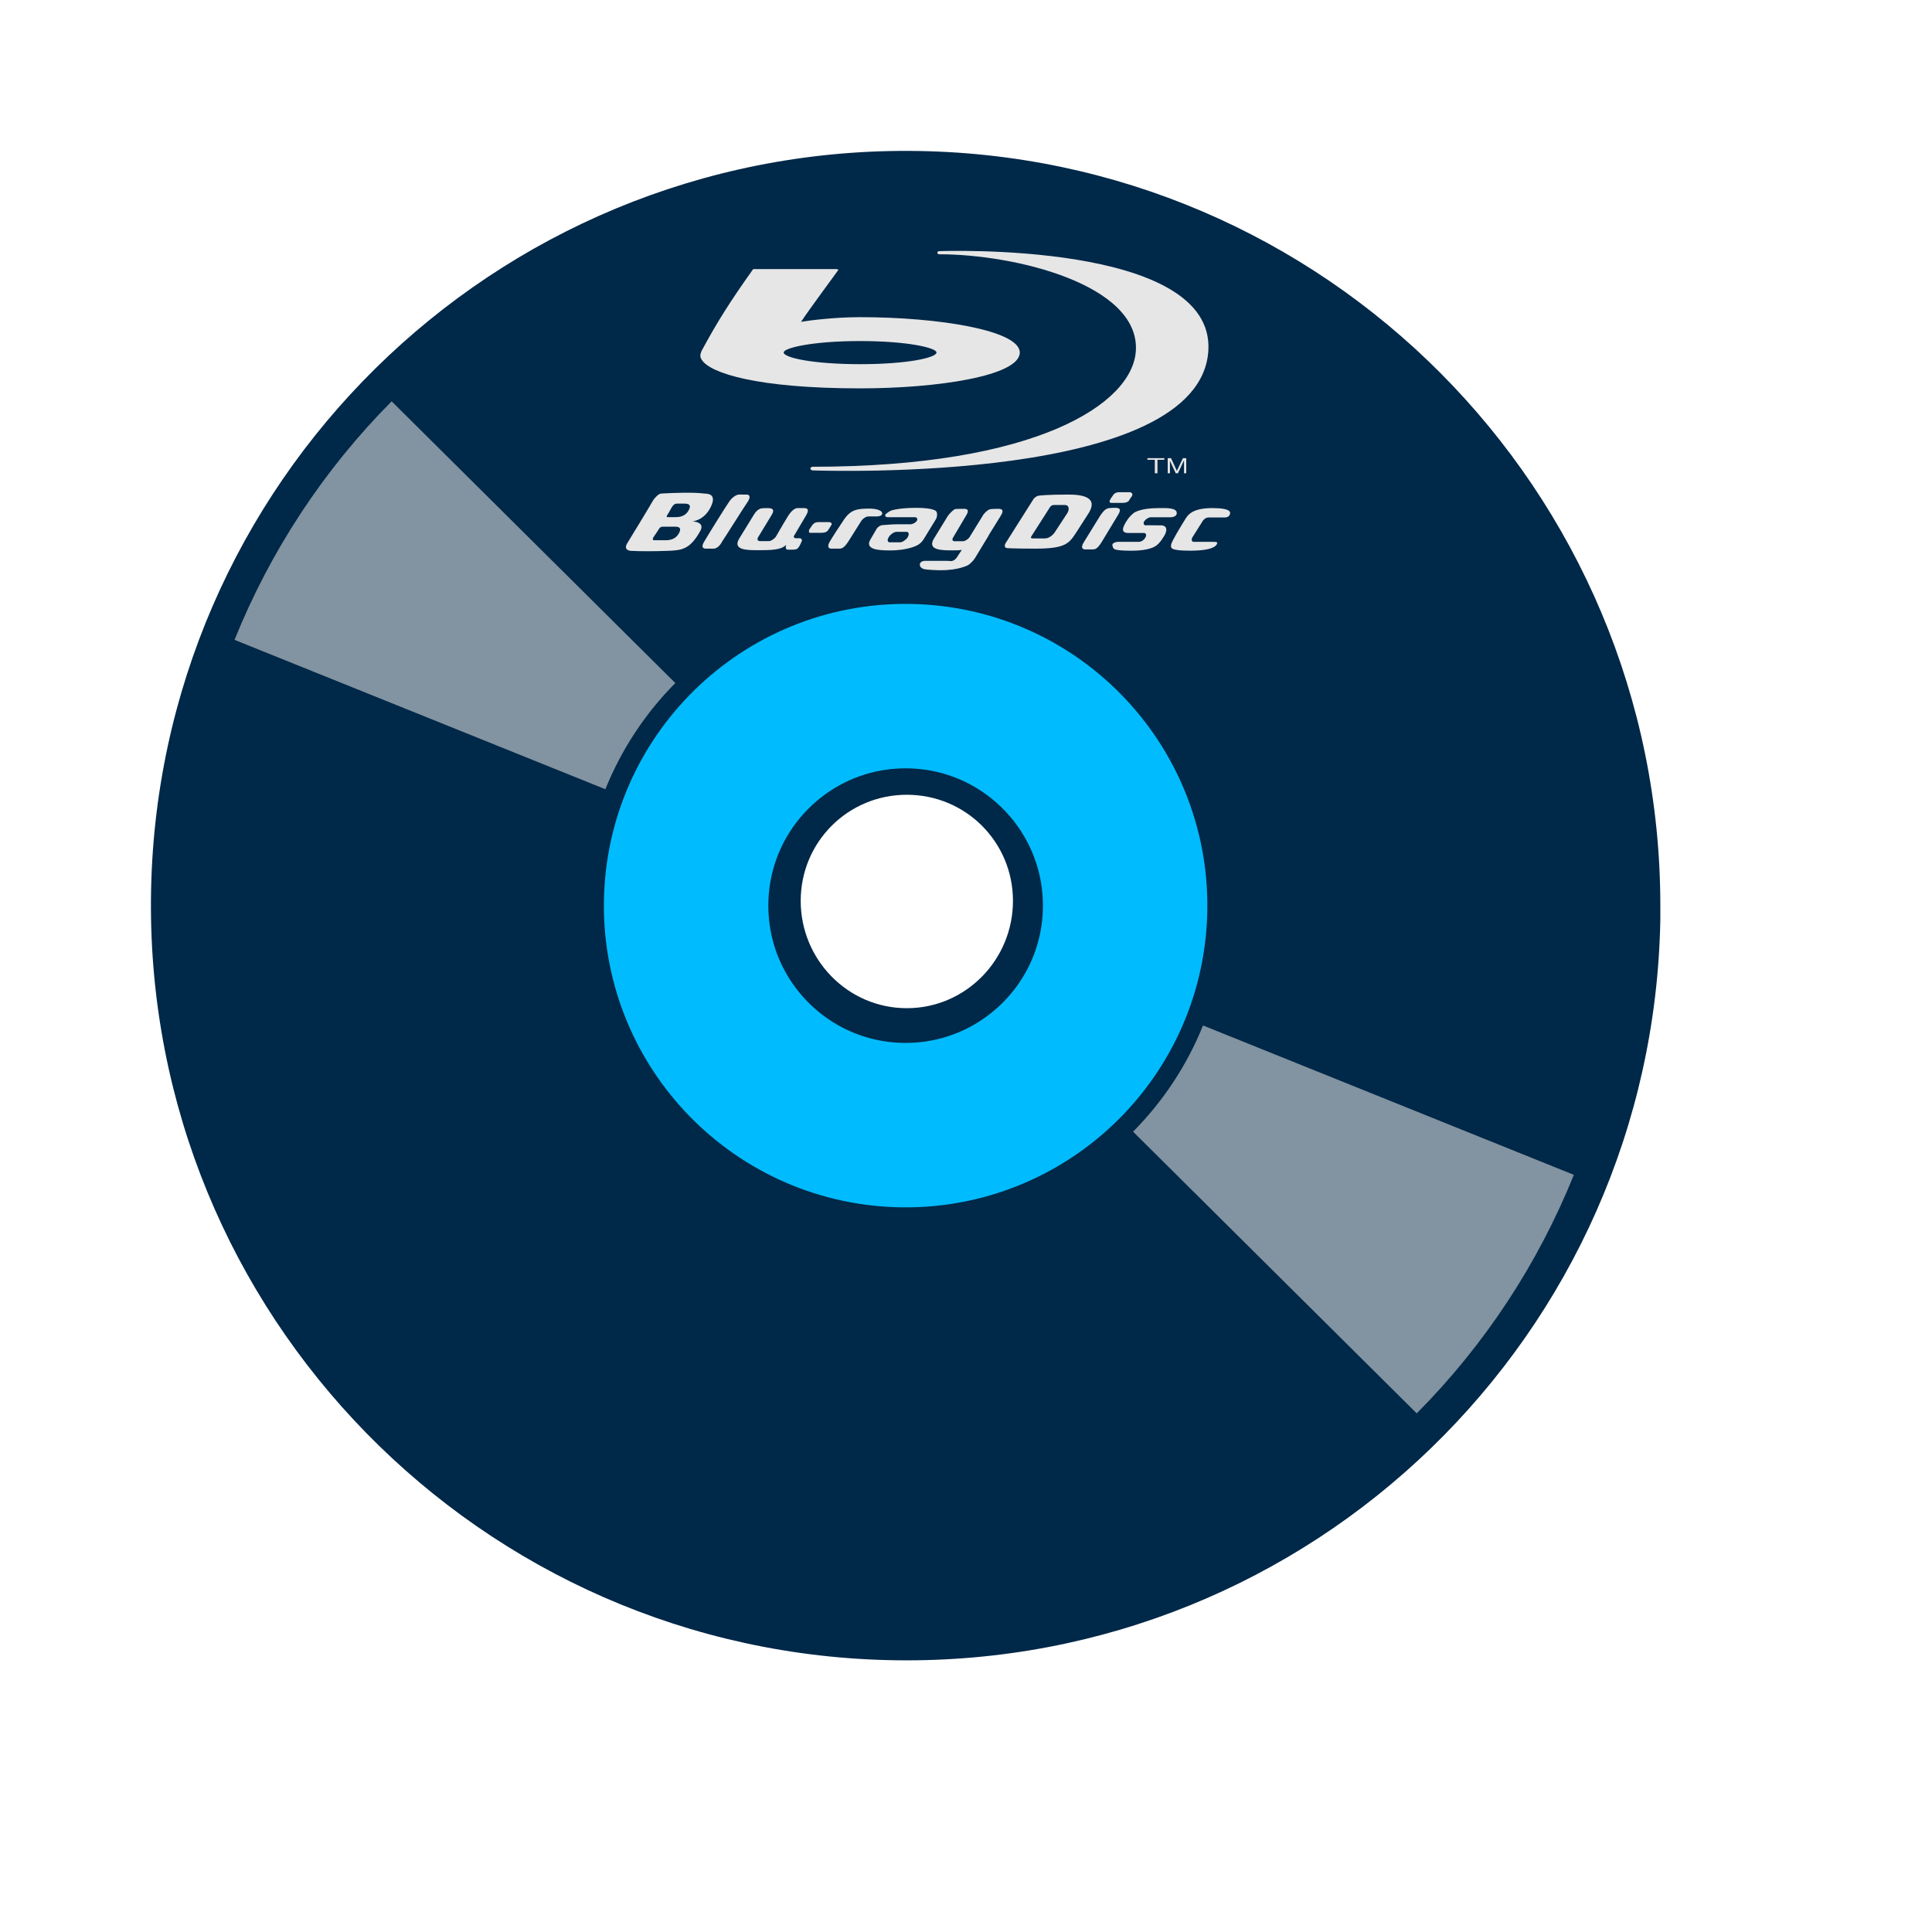
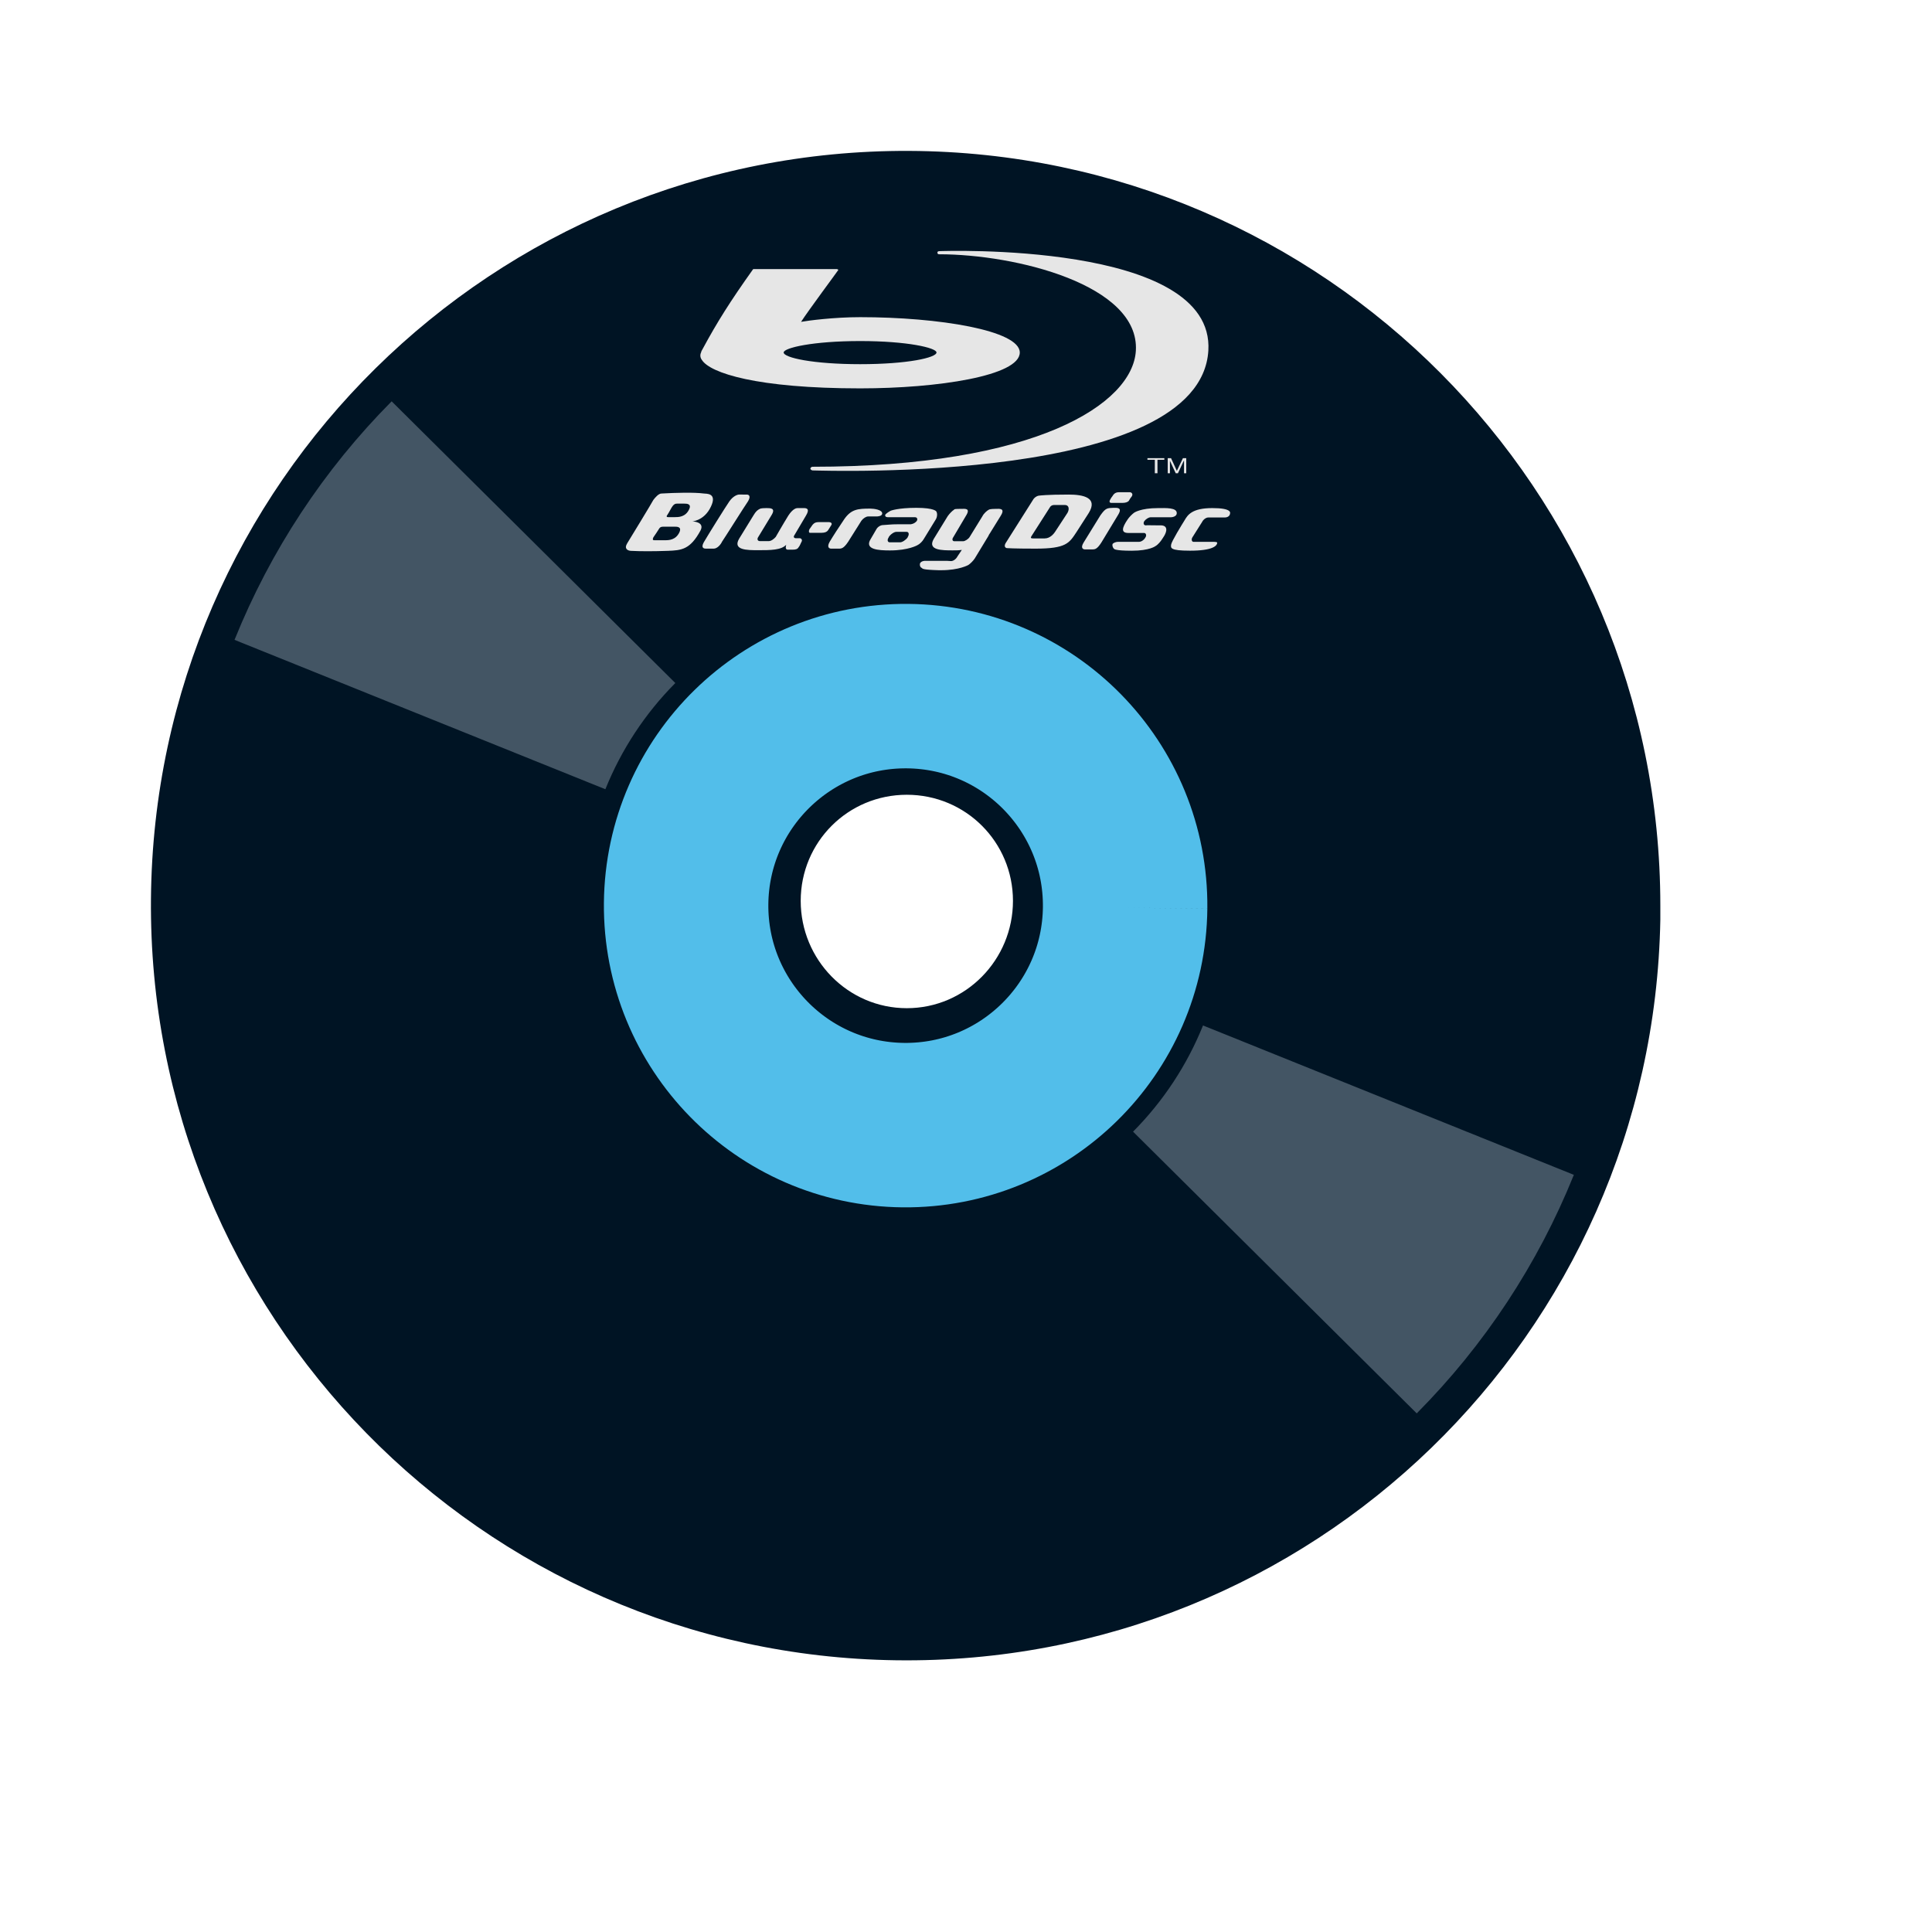
<svg xmlns="http://www.w3.org/2000/svg" width="38.4pt" height="38.4pt">
  <defs />
  <g id="layer1">
-     <path id="path4064" transform="translate(3.9996, 3.99897)" fill="#002848" d="M20.095 0C9.083 -0.049 0.1 8.802 0.001 19.813C-0.098 30.824 8.74 39.852 19.751 40C30.761 40.149 39.803 31.385 40.001 20.375L40.001 20C40.001 8.989 31.106 0.05 20.095 0ZM20.032 17.063C21.592 17.063 22.845 18.315 22.845 19.875C22.845 21.436 21.592 22.719 20.032 22.719C18.472 22.719 17.22 21.436 17.22 19.875C17.22 18.315 18.472 17.063 20.032 17.063Z" />
-     <path id="shape0" transform="translate(18.183, 18.183)" fill="none" stroke="#00bcfe" stroke-width="4.358" stroke-linecap="butt" stroke-linejoin="miter" stroke-miterlimit="2.013" d="M11.634 5.874C11.665 2.662 9.087 0.032 5.874 0C2.662 -0.031 0.032 2.547 0 5.76C-0.031 8.972 2.547 11.602 5.76 11.634C8.972 11.665 11.602 9.087 11.634 5.874" />
-     <path id="shape01" transform="translate(33.786, 29.1551)" fill="none" stroke="#e6e6e6" stroke-opacity="0.565" stroke-width="10.595" stroke-linecap="butt" stroke-linejoin="miter" stroke-miterlimit="2.013" d="M0 4.568C1.298 3.261 2.321 1.708 3.009 0" />
-     <path id="shape1" transform="matrix(-1 0 0 -1 14.1381 18.9363)" fill="none" stroke="#e6e6e6" stroke-opacity="0.565" stroke-width="10.595" stroke-linecap="butt" stroke-linejoin="miter" stroke-miterlimit="2" d="M0 4.568C1.298 3.261 2.321 1.708 3.009 0" />
-     <path id="shape01" transform="translate(18.6168, 13.1065)" fill="#e6e6e6" d="M0.966 0C0.932 0 0.814 0.034 0.711 0.182C0.607 0.331 0.137 1.088 0.055 1.23C-0.035 1.372 -0.008 1.433 0.089 1.433C0.172 1.433 0.193 1.433 0.296 1.433C0.393 1.433 0.483 1.325 0.517 1.25C0.566 1.183 1.118 0.304 1.208 0.176C1.284 0.047 1.236 9.74052e-05 1.173 9.74052e-05C1.118 0 0.966 0 0.966 0Z" />
+     <path id="path4064" transform="translate(3.9996, 3.99897)" fill="#001424" d="M20.095 0C9.083 -0.049 0.1 8.802 0.001 19.813C-0.098 30.824 8.74 39.852 19.751 40C30.761 40.149 39.803 31.385 40.001 20.375L40.001 20C40.001 8.989 31.106 0.05 20.095 0ZM20.032 17.063C21.592 17.063 22.845 18.315 22.845 19.875C22.845 21.436 21.592 22.719 20.032 22.719C18.472 22.719 17.22 21.436 17.22 19.875C17.22 18.315 18.472 17.063 20.032 17.063Z" />
+     <path id="shape0" transform="translate(18.183, 18.183)" fill="none" stroke="#52beea" stroke-width="4.358" stroke-linecap="butt" stroke-linejoin="miter" stroke-miterlimit="2.013" d="M11.634 5.874C11.665 2.662 9.087 0.032 5.874 0C2.662 -0.031 0.032 2.547 0 5.76C-0.031 8.972 2.547 11.602 5.76 11.634C8.972 11.665 11.602 9.087 11.634 5.874" />
+     <path id="shape01" transform="translate(33.786, 29.1551)" fill="none" stroke="#435564" stroke-width="10.595" stroke-linecap="butt" stroke-linejoin="miter" stroke-miterlimit="2.013" d="M0 4.568C1.298 3.261 2.321 1.708 3.009 0" />
+     <path id="shape1" transform="matrix(-1 0 0 -1 14.1381 18.9363)" fill="none" stroke="#435564" stroke-width="10.595" stroke-linecap="butt" stroke-linejoin="miter" stroke-miterlimit="2.013" d="M0 4.568C1.298 3.261 2.321 1.708 3.009 0" />
+     <path id="shape011" transform="translate(18.6168, 13.1065)" fill="#e6e6e6" d="M0.966 0C0.932 0 0.814 0.034 0.711 0.182C0.607 0.331 0.137 1.088 0.055 1.23C-0.035 1.372 -0.008 1.433 0.089 1.433C0.172 1.433 0.193 1.433 0.296 1.433C0.393 1.433 0.483 1.325 0.517 1.25C0.566 1.183 1.118 0.304 1.208 0.176C1.284 0.047 1.236 9.74052e-05 1.173 9.74052e-05C1.118 0 0.966 0 0.966 0Z" />
    <path id="shape11" transform="translate(16.5873, 13.0578)" fill="#e6e6e6" d="M1.115 1.54C1.467 1.526 1.702 1.512 1.978 0.999C2.095 0.767 1.764 0.76 1.764 0.76C1.715 0.76 2.068 0.767 2.254 0.366C2.427 0 2.123 0.029 2.068 0.021C1.805 -0.014 1.315 0 0.942 0.021C0.866 0.021 0.776 0.127 0.728 0.19C0.693 0.26 0.12 1.203 0.037 1.336C-0.053 1.477 0.037 1.533 0.127 1.54C0.389 1.554 0.721 1.554 1.115 1.54ZM1.418 1.048C1.322 1.252 1.142 1.259 1.039 1.259C0.942 1.259 0.797 1.259 0.762 1.259C0.728 1.259 0.693 1.259 0.728 1.182C0.776 1.118 0.845 1.006 0.873 0.964C0.901 0.914 0.928 0.9 0.99 0.9C0.99 0.9 1.225 0.9 1.287 0.9C1.343 0.9 1.488 0.893 1.418 1.048ZM1.674 0.443C1.577 0.647 1.391 0.647 1.294 0.647C1.191 0.647 1.17 0.647 1.128 0.647C1.101 0.647 1.052 0.647 1.101 0.584C1.149 0.514 1.204 0.394 1.239 0.352C1.273 0.31 1.301 0.289 1.349 0.289C1.349 0.289 1.494 0.289 1.55 0.289C1.605 0.289 1.75 0.289 1.674 0.443Z" />
    <path id="shape2" transform="translate(28.675, 13.4577)" fill="#e6e6e6" d="M0.487 0.199L0.044 0.917C-0.05 1.068 0.03 1.102 0.077 1.102C0.124 1.102 0.191 1.102 0.272 1.102C0.346 1.102 0.4 1.095 0.514 0.917L0.957 0.185C1.078 -0.014 0.93 0 0.836 0C0.668 0.007 0.628 0 0.487 0.199Z" />
    <path id="shape3" transform="translate(29.4795, 13.4639)" fill="#e6e6e6" d="M1.555 0.244L1.016 0.244C0.961 0.244 0.886 0.292 0.845 0.348C0.811 0.403 0.831 0.459 0.886 0.459C0.886 0.452 1.104 0.459 1.268 0.459C1.439 0.452 1.501 0.57 1.316 0.826C1.282 0.881 1.207 0.972 1.145 1.006C1.145 1.006 0.995 1.131 0.51 1.131C0.066 1.131 0.046 1.083 0.046 1.083C0.005 1.048 -0.008 0.986 0.005 0.951C0.026 0.923 0.094 0.895 0.148 0.895L0.708 0.895C0.763 0.895 0.838 0.847 0.872 0.784C0.913 0.729 0.893 0.66 0.838 0.66C0.838 0.66 0.62 0.66 0.422 0.66C0.224 0.66 0.251 0.528 0.401 0.306C0.442 0.244 0.517 0.167 0.572 0.126C0.572 0.126 0.736 0.001 1.214 0.001C1.405 0.001 1.726 -0.02 1.705 0.147C1.699 0.223 1.589 0.244 1.555 0.244Z" />
    <path id="shape4" transform="translate(31.0324, 13.4648)" fill="#e6e6e6" d="M1.422 0.249L0.988 0.249C0.933 0.249 0.859 0.298 0.825 0.367L0.567 0.776C0.533 0.832 0.553 0.894 0.594 0.894C0.594 0.894 1.035 0.894 1.11 0.894C1.185 0.894 1.232 0.901 1.225 0.922C1.219 0.998 1.11 1.129 0.505 1.129C-0.038 1.129 -0.004 1.053 0.003 0.97C0.016 0.88 0.281 0.451 0.363 0.319C0.444 0.18 0.56 0 1.096 0C1.599 0 1.572 0.118 1.565 0.146C1.565 0.173 1.538 0.249 1.422 0.249Z" />
    <path id="shape5" transform="translate(29.4046, 13.0444)" fill="#e6e6e6" d="M0.535 1.76438e-15C0.578 1.76438e-15 0.628 0.04 0.592 0.105C0.549 0.158 0.535 0.184 0.513 0.224C0.485 0.263 0.42 0.283 0.341 0.283C0.263 0.283 0.076 0.283 0.048 0.283C-0.01 0.283 -0.01 0.237 0.019 0.191C0.04 0.151 0.055 0.132 0.076 0.105C0.098 0.072 0.133 0 0.248 0Z" />
    <path id="shape6" transform="translate(21.4367, 13.8369)" fill="#e6e6e6" d="M0.249 9.4828e-05C0.142 9.4828e-05 0.099 0.066 0.077 0.099C0.063 0.125 0.041 0.145 0.013 0.191C-0.009 0.237 -0.002 0.283 0.027 0.283C0.063 0.283 0.256 0.283 0.335 0.283C0.428 0.283 0.478 0.257 0.507 0.217C0.536 0.171 0.543 0.158 0.586 0.092C0.636 0.026 0.572 0 0.536 0Z" />
    <path id="shape7" transform="translate(26.628, 13.1065)" fill="#e6e6e6" d="M1.901 0.993C2.081 0.71 1.97 0.885 2.226 0.487C2.474 0.081 2.081 0 1.694 0C1.101 0 0.921 0.027 0.921 0.027C0.859 0.027 0.776 0.081 0.742 0.149L0.024 1.284C-0.017 1.352 -0.004 1.406 0.052 1.419C0.052 1.419 0.224 1.433 0.818 1.433C1.632 1.433 1.708 1.284 1.901 0.993ZM1.66 0.487C1.66 0.487 1.349 0.966 1.329 0.993C1.301 1.034 1.204 1.162 1.059 1.162C0.97 1.162 0.845 1.162 0.756 1.162C0.701 1.162 0.673 1.156 0.707 1.102L1.204 0.324C1.225 0.297 1.26 0.277 1.301 0.277C1.384 0.277 1.536 0.277 1.598 0.277C1.694 0.277 1.722 0.378 1.66 0.487Z" />
    <path id="shape8" transform="translate(23.0296, 13.458)" fill="#e6e6e6" d="M0.749 0.436C0.577 0.436 0.522 0.45 0.37 0.457C0.308 0.457 0.225 0.506 0.191 0.575L0.046 0.824C-0.134 1.108 0.253 1.129 0.556 1.129C1.046 1.129 1.281 0.991 1.281 0.991C1.343 0.963 1.419 0.887 1.453 0.824L1.771 0.305C1.805 0.249 1.819 0.152 1.784 0.097C1.784 0.097 1.743 0 1.253 0C0.77 0 0.577 0.076 0.577 0.076C0.522 0.104 0.453 0.152 0.432 0.18C0.418 0.222 0.446 0.249 0.501 0.249L1.219 0.249C1.274 0.249 1.295 0.298 1.267 0.346C1.205 0.429 1.101 0.436 1.101 0.436ZM1.025 0.776L1.025 0.783C0.977 0.852 0.88 0.914 0.825 0.914L0.68 0.914L0.549 0.914C0.494 0.914 0.473 0.852 0.522 0.783L0.522 0.776C0.57 0.7 0.667 0.637 0.722 0.637L0.998 0.637C1.053 0.637 1.074 0.7 1.025 0.776Z" />
    <path id="shape9" transform="translate(21.9495, 13.4787)" fill="#e6e6e6" d="M0.878 0.322C0.927 0.255 1.003 0.208 1.058 0.208L1.278 0.208C1.313 0.208 1.423 0.201 1.43 0.134C1.437 0.027 1.203 0 1.113 0C0.789 0 0.609 0.013 0.423 0.282C0.278 0.497 0.133 0.719 0.037 0.88C-0.046 1.028 0.03 1.061 0.078 1.061C0.127 1.061 0.202 1.061 0.278 1.061C0.354 1.061 0.409 1.054 0.527 0.88Z" />
    <path id="shape10" transform="translate(19.5429, 13.4647)" fill="#e6e6e6" d="M1.816 0.2L1.511 0.716C1.47 0.771 1.511 0.799 1.544 0.799C1.585 0.799 1.619 0.799 1.653 0.799C1.687 0.799 1.734 0.84 1.694 0.902C1.66 0.971 1.653 0.999 1.619 1.04C1.592 1.088 1.544 1.102 1.463 1.102C1.409 1.102 1.368 1.102 1.334 1.102C1.246 1.102 1.293 0.971 1.293 0.971C1.164 1.116 0.866 1.116 0.553 1.116C0.255 1.116 -0.132 1.116 0.044 0.813L0.425 0.193C0.486 0.09 0.533 0.048 0.594 0.021C0.594 0.021 0.608 0 0.771 0C0.879 0 1.022 0 0.9 0.193L0.553 0.764C0.513 0.82 0.533 0.875 0.594 0.875L0.832 0.875C0.893 0.875 0.967 0.82 1.015 0.764C1.015 0.764 1.191 0.455 1.348 0.2C1.388 0.138 1.49 9.9246e-05 1.592 9.9246e-05C1.592 9.9246e-05 1.687 9.9246e-05 1.762 9.9246e-05C1.836 9.9246e-05 1.925 0.021 1.816 0.2Z" />
-     <path id="shape11" transform="translate(24.3768, 13.4844)" fill="#e6e6e6" d="M0.144 1.378L0.711 1.378L0.827 1.385C0.888 1.385 0.963 1.33 0.997 1.261L1.113 1.088C1.038 1.101 0.963 1.101 0.874 1.101C0.588 1.101 0.192 1.101 0.369 0.797L0.738 0.195C0.786 0.126 0.861 0.05 0.909 0.022C0.909 0.008 0.936 0.001 1.093 0.001C1.195 0.001 1.359 -0.027 1.216 0.195L0.888 0.749C0.847 0.804 0.861 0.859 0.915 0.859L1.147 0.859C1.195 0.859 1.284 0.804 1.318 0.749L1.659 0.195C1.693 0.126 1.775 0.05 1.83 0.022C1.83 0.022 1.857 0.001 2.014 0.001C2.103 0.001 2.28 -0.027 2.137 0.195L1.85 0.659C1.837 0.679 1.83 0.686 1.816 0.721L1.455 1.316C1.414 1.378 1.339 1.454 1.284 1.489C1.284 1.489 1.045 1.627 0.568 1.627C0.547 1.627 0.52 1.627 0.499 1.627C0.056 1.614 0.076 1.586 0.049 1.565C0.022 1.558 -0.006 1.517 0.001 1.461C0.008 1.413 0.069 1.378 0.144 1.378Z" />
+     <path id="shape111" transform="translate(24.3768, 13.4844)" fill="#e6e6e6" d="M0.144 1.378L0.711 1.378L0.827 1.385C0.888 1.385 0.963 1.33 0.997 1.261L1.113 1.088C1.038 1.101 0.963 1.101 0.874 1.101C0.588 1.101 0.192 1.101 0.369 0.797L0.738 0.195C0.786 0.126 0.861 0.05 0.909 0.022C0.909 0.008 0.936 0.001 1.093 0.001C1.195 0.001 1.359 -0.027 1.216 0.195L0.888 0.749C0.847 0.804 0.861 0.859 0.915 0.859L1.147 0.859C1.195 0.859 1.284 0.804 1.318 0.749L1.659 0.195C1.693 0.126 1.775 0.05 1.83 0.022C1.83 0.022 1.857 0.001 2.014 0.001C2.103 0.001 2.28 -0.027 2.137 0.195L1.85 0.659C1.837 0.679 1.83 0.686 1.816 0.721L1.455 1.316C1.414 1.378 1.339 1.454 1.284 1.489C1.284 1.489 1.045 1.627 0.568 1.627C0.547 1.627 0.52 1.627 0.499 1.627C0.056 1.614 0.076 1.586 0.049 1.565C0.022 1.558 -0.006 1.517 0.001 1.461C0.008 1.413 0.069 1.378 0.144 1.378Z" />
    <path id="shape12" transform="translate(18.5602, 7.13114)" fill="#e6e6e6" d="M1.41 0C1.397 0 1.397 0.007 1.39 0.014C0.792 0.854 0.441 1.412 0.07 2.1L0.028 2.176L0.021 2.204C-0.013 2.273 -0.006 2.348 0.042 2.41C0.262 2.754 1.493 3.161 4.236 3.161C6.285 3.161 8.465 2.83 8.465 2.211C8.465 1.625 6.319 1.274 4.236 1.274C3.542 1.274 2.861 1.364 2.669 1.398C2.854 1.109 3.638 0.055 3.638 0.048C3.652 0.035 3.652 0.035 3.652 0.028L3.652 0.014C3.638 0.007 3.631 9.92429e-05 3.617 9.92429e-05ZM2.208 2.21C2.208 2.087 2.985 1.907 4.236 1.907C5.488 1.907 6.258 2.087 6.258 2.21C6.258 2.348 5.488 2.52 4.236 2.52C2.985 2.52 2.208 2.348 2.208 2.21Z" />
    <path id="shape13" transform="translate(21.4764, 6.64859)" fill="#e6e6e6" d="M0.055 5.818C0.408 5.825 10.325 6.171 10.546 2.646C10.726 -0.27 3.428 0.007 3.428 0.007C3.414 0.007 3.366 0.007 3.366 0.042C3.366 0.083 3.386 0.09 3.414 0.09C5.439 0.09 8.728 0.9 8.625 2.646C8.542 4.059 5.971 5.721 0.055 5.721C0.028 5.721 8.95802e-08 5.748 8.95802e-08 5.769C-4.97103e-05 5.79 0.021 5.811 0.055 5.818Z" />
    <path id="shape14" transform="translate(30.4082, 12.1416)" fill="#e6e6e6" d="M0.196 0.043L0 0.043L0 0L0.448 0L0.448 0.043L0.266 0.043L0.266 0.4L0.196 0.4Z" />
    <path id="shape15" transform="translate(30.9458, 12.1416)" fill="#e6e6e6" d="M0 0L0.088 0L0.242 0.336L0.403 0L0.491 0L0.491 0.4L0.432 0.4L0.432 0.071L0.425 0.071L0.271 0.4L0.212 0.4L0.059 0.071L0.059 0.4L0 0.4Z" />
  </g>
</svg>
